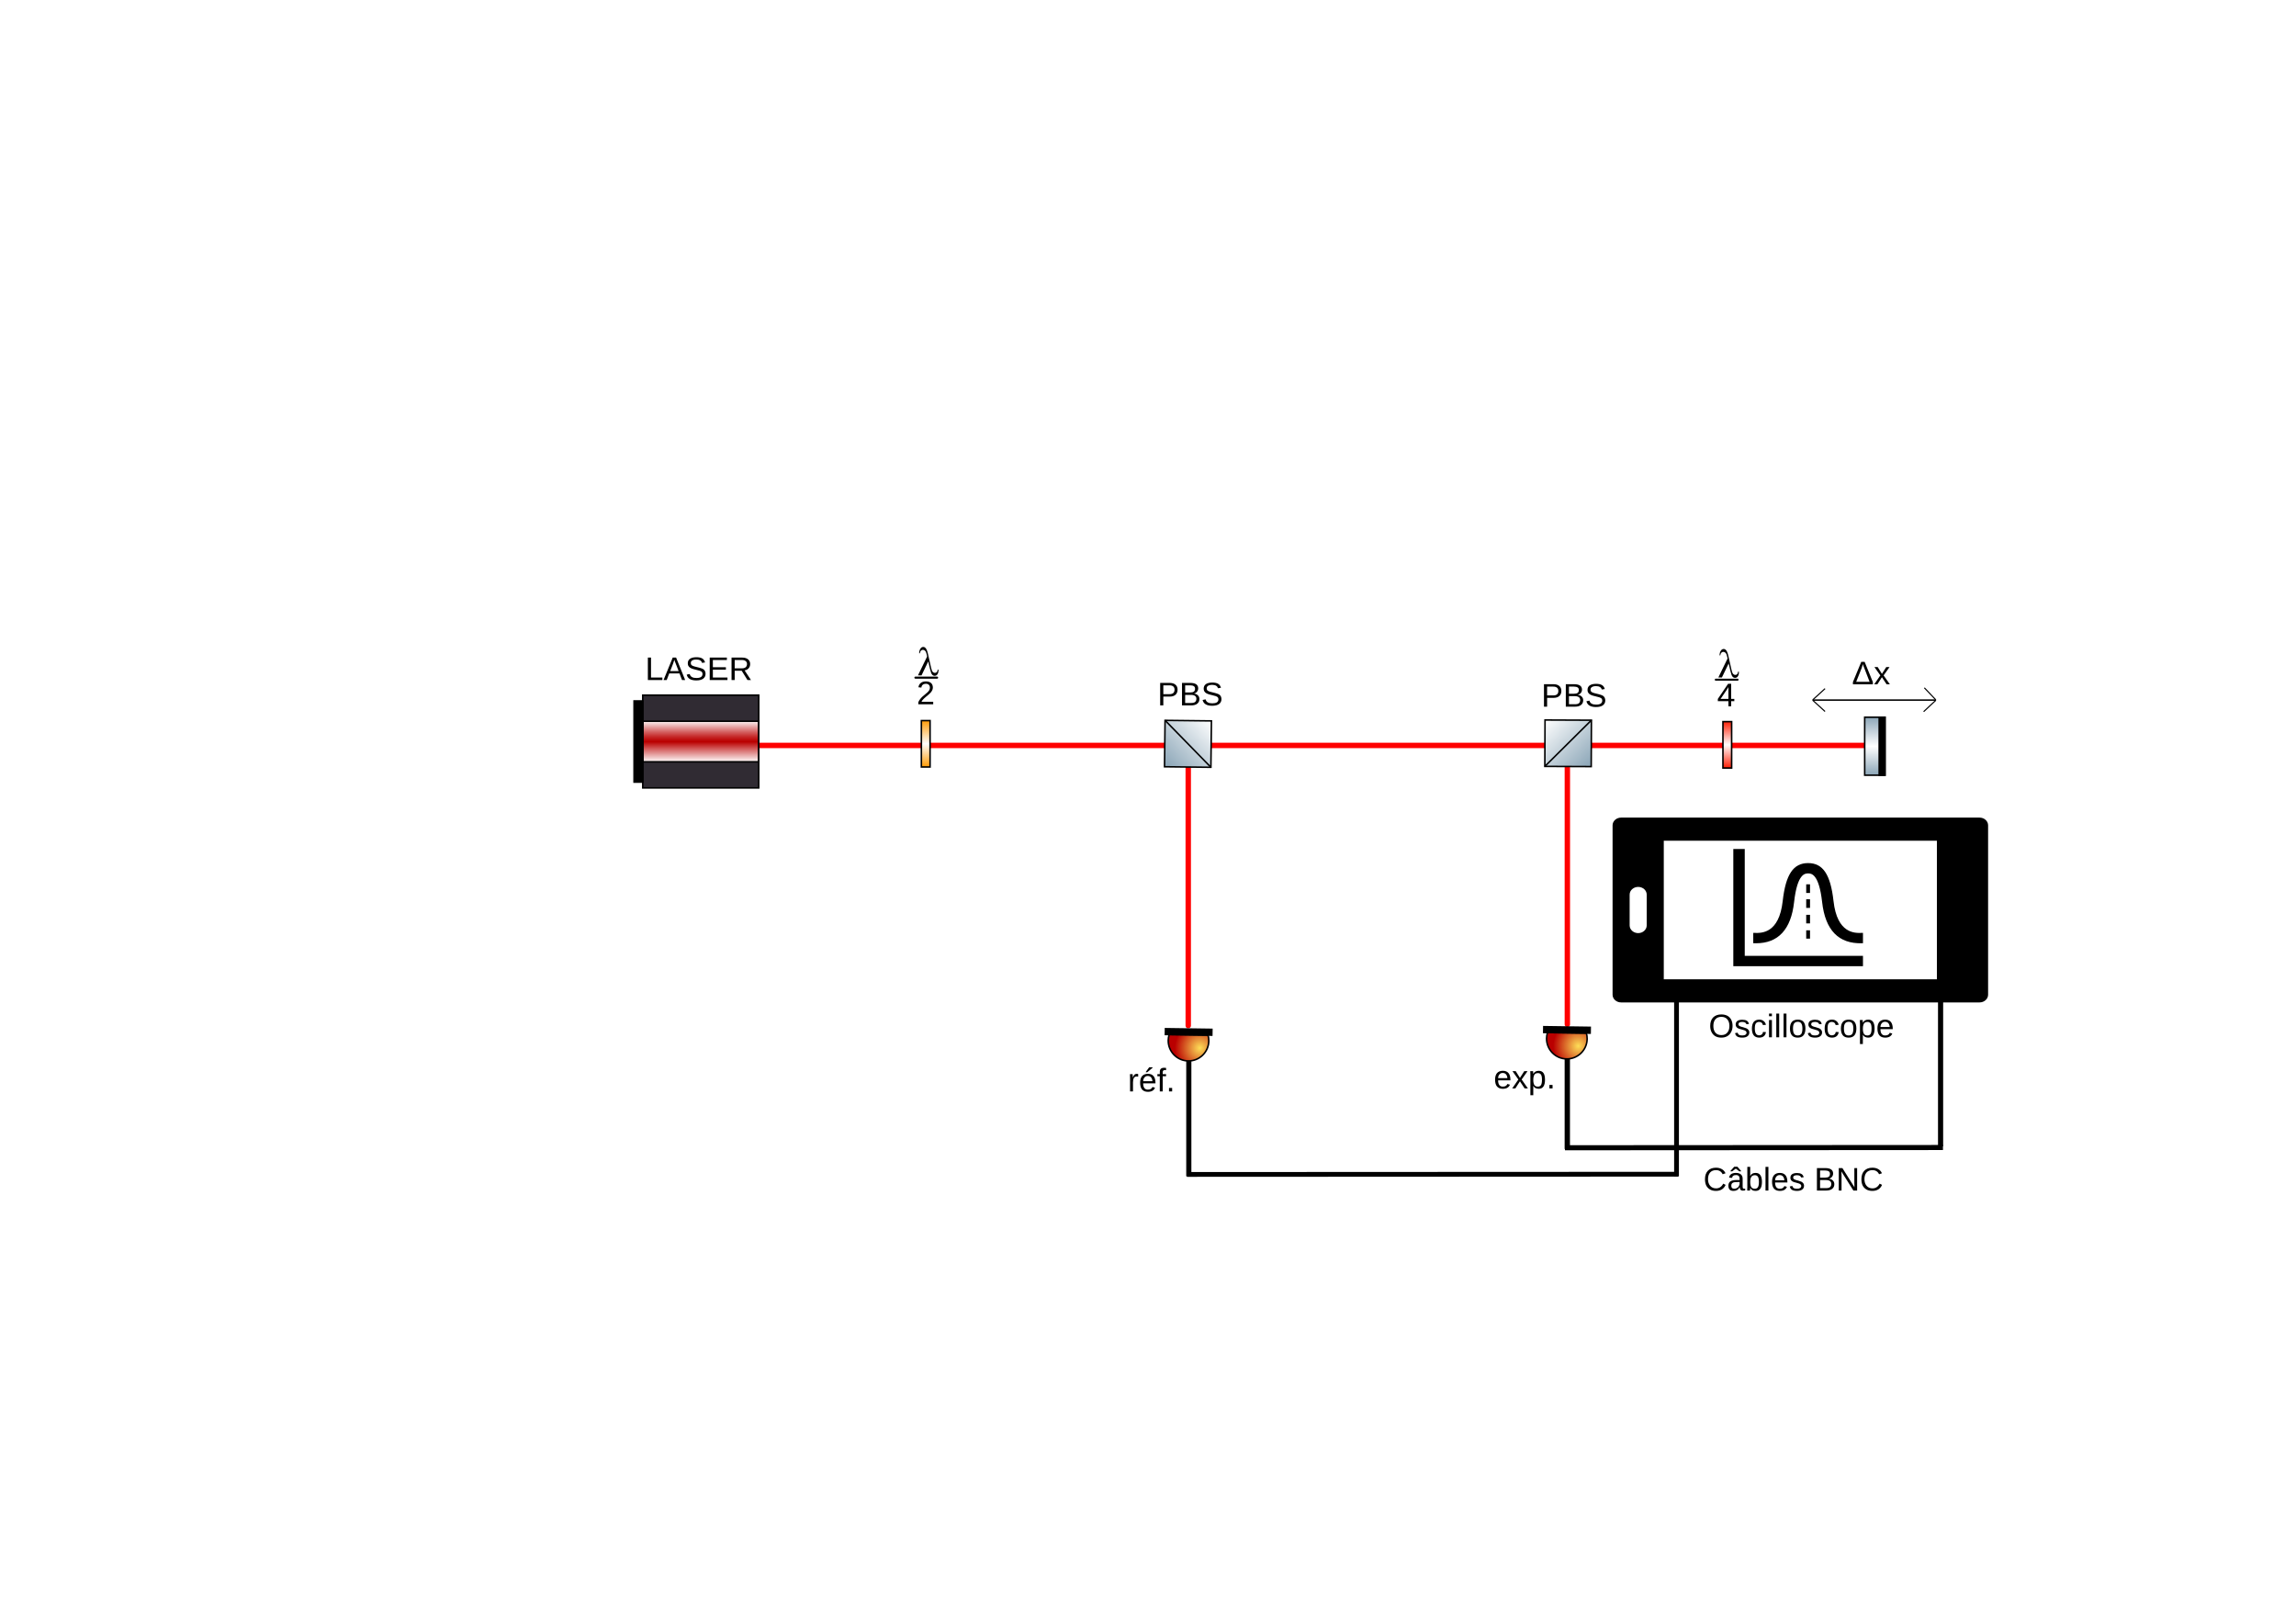
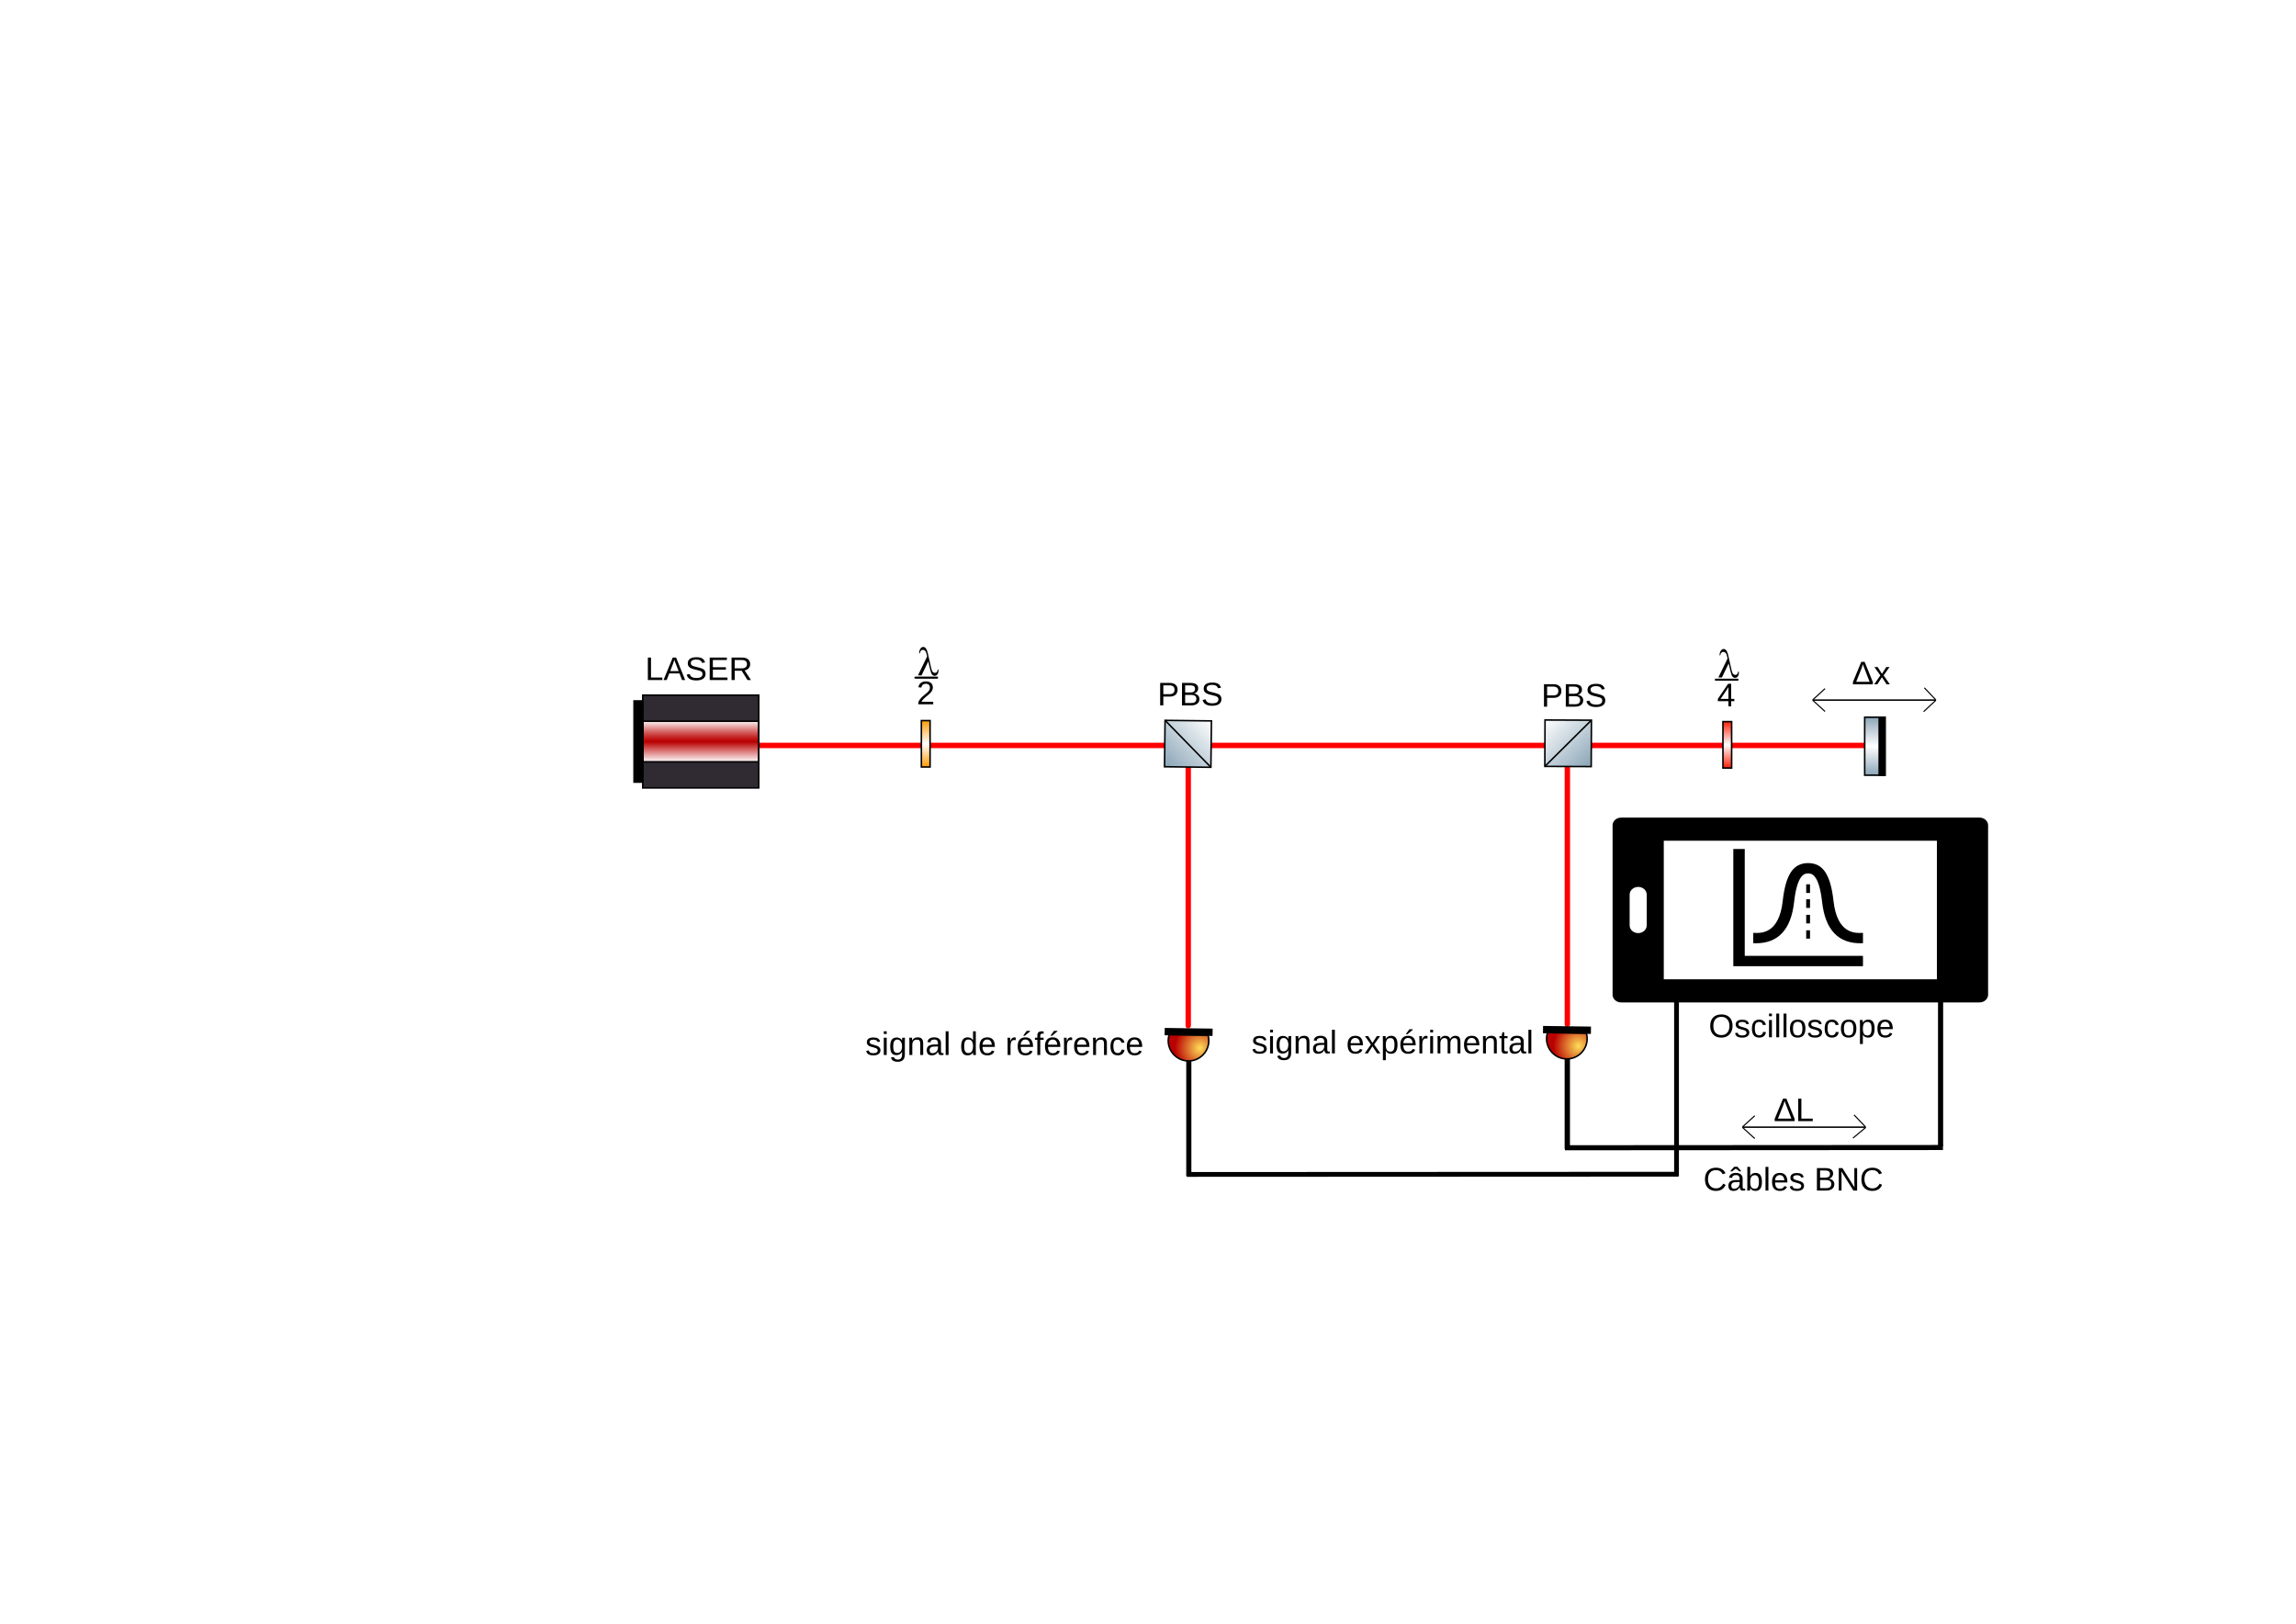
<svg xmlns="http://www.w3.org/2000/svg" xmlns:xlink="http://www.w3.org/1999/xlink" width="297mm" height="210mm" viewBox="0 0 297 210" version="1.1" id="svg1" xml:space="preserve">
  <defs id="defs1">
    <linearGradient id="swatch4">
      <stop style="stop-color:#000000;stop-opacity:1;" offset="0" id="stop11" />
    </linearGradient>
    <linearGradient xlink:href="#linearGradient5726" id="linearGradient5741" gradientUnits="userSpaceOnUse" gradientTransform="matrix(0.8,0,0,0.8,-34.8284,-61.1108)" x1="43.535" y1="118.073" x2="43.535" y2="92.333" />
    <linearGradient y2="13.131" x2="28.722" y1="32.973" x1="28.722" gradientUnits="userSpaceOnUse" id="linearGradient5726">
      <stop id="stop5690" style="stop-color:#FFFFFF" offset="0" />
      <stop id="stop5692" style="stop-color:#FEFCFC" offset="0.005" />
      <stop id="stop5694" style="stop-color:#E6A4A4" offset="0.15" />
      <stop id="stop5696" style="stop-color:#D35E5E" offset="0.277" />
      <stop id="stop5698" style="stop-color:#C62B2B" offset="0.382" />
      <stop id="stop5700" style="stop-color:#BD0C0C" offset="0.462" />
      <stop id="stop5702" style="stop-color:#BA0000" offset="0.506" />
      <stop id="stop5704" style="stop-color:#D86E6E" offset="0.708" />
      <stop id="stop5706" style="stop-color:#F4D6D6" offset="0.91" />
      <stop id="stop5708" style="stop-color:#FFFFFF" offset="1" />
    </linearGradient>
    <linearGradient xlink:href="#linearGradient3818" id="linearGradient5980" gradientUnits="userSpaceOnUse" gradientTransform="matrix(0.8,0,0,0.8,-34.8284,-61.1108)" x1="43.535" y1="112.758" x2="43.535" y2="76.388" />
    <linearGradient gradientTransform="matrix(0.35,0,0,1,-117.1952,-14.3086)" y2="14.683" x2="350.087" y1="43.03" x1="350.087" gradientUnits="userSpaceOnUse" id="linearGradient3818">
      <stop id="stop3800" style="stop-color:#89A4B6" offset="0.006" />
      <stop id="stop3802" style="stop-color:#FFFFFF" offset="0.5" />
      <stop id="stop3804" style="stop-color:#89A4B6" offset="1" />
    </linearGradient>
    <linearGradient xlink:href="#XMLID_2_" id="linearGradient8492" gradientUnits="userSpaceOnUse" gradientTransform="matrix(0.8,0,0,0.8,-34.8284,-61.1108)" x1="44.004" y1="105.202" x2="72.35" y2="76.856" />
    <linearGradient gradientTransform="matrix(0.8,0,0,0.8,-34.8284,-61.1108)" y2="76.856" x2="72.35" y1="105.202" x1="44.004" gradientUnits="userSpaceOnUse" id="XMLID_2_">
      <stop id="stop3163" style="stop-color:#FFFFFF" offset="0" />
      <stop id="stop3165" style="stop-color:#89A4B6" offset="1" />
    </linearGradient>
    <radialGradient xlink:href="#radialGradient5264" id="radialGradient5272" cx="9.587" cy="8.245" fx="9.587" fy="8.245" r="6.753" gradientTransform="matrix(2.712285,-4.9331678e-8,1.3188837e-7,2.65854,-16.41568,-15.83199)" gradientUnits="userSpaceOnUse" />
    <radialGradient gradientUnits="userSpaceOnUse" fy="7.461" fx="8.879" r="17.067" cy="7.461" cx="8.879" id="radialGradient5264">
      <stop id="stop5248" style="stop-color:#FEDE58" offset="0" />
      <stop id="stop5250" style="stop-color:#BA0000" offset="0.685" />
    </radialGradient>
    <linearGradient gradientTransform="matrix(0.35,0,0,1,-119.1455,-14.3086)" y2="14.684" x2="347.558" y1="37.361" x1="347.558" gradientUnits="userSpaceOnUse" id="linearGradient4118">
      <stop id="stop4103" style="stop-color:#FF9900" offset="0.006" />
      <stop id="stop4105" style="stop-color:#FFFFFF" offset="0.5" />
      <stop id="stop4107" style="stop-color:#FF9900" offset="1" />
    </linearGradient>
    <linearGradient xlink:href="#linearGradient4118" id="linearGradient12" gradientUnits="userSpaceOnUse" gradientTransform="matrix(0.8,0,0,0.8,-34.8284,-61.1108)" x1="43.535" y1="105.674" x2="43.535" y2="76.388" />
    <linearGradient y2="0.375" x2="2.5" y1="23.053" x1="2.5" gradientUnits="userSpaceOnUse" id="linearGradient4060">
      <stop id="stop4045" style="stop-color:#73BE1E" offset="0.006" />
      <stop id="stop4047" style="stop-color:#FFFFFF" offset="0.5" />
      <stop id="stop4049" style="stop-color:#73BE1E" offset="1" />
    </linearGradient>
    <linearGradient xlink:href="#linearGradient4089" id="linearGradient4095" gradientUnits="userSpaceOnUse" gradientTransform="matrix(0.8,0,0,0.8,-34.8284,-61.1108)" x1="43.535" y1="105.674" x2="43.535" y2="76.388" />
    <linearGradient y2="0.375" x2="2.501" y1="23.053" x1="2.501" gradientUnits="userSpaceOnUse" id="linearGradient4089">
      <stop id="stop4074" style="stop-color:#FF1A00" offset="0.006" />
      <stop id="stop4076" style="stop-color:#FFFFFF" offset="0.5" />
      <stop id="stop4078" style="stop-color:#FF1A00" offset="1" />
    </linearGradient>
    <linearGradient xlink:href="#XMLID_2_" id="linearGradient4" gradientUnits="userSpaceOnUse" gradientTransform="matrix(0.8,0,0,0.8,-34.8284,-61.1108)" x1="44.004" y1="105.202" x2="72.35" y2="76.856" />
    <radialGradient xlink:href="#radialGradient5264-7" id="radialGradient5272-9" cx="9.587" cy="8.245" fx="9.587" fy="8.245" r="6.753" gradientTransform="matrix(2.712285,-4.9331678e-8,1.3188837e-7,2.65854,-16.41568,-15.83199)" gradientUnits="userSpaceOnUse" />
    <radialGradient gradientUnits="userSpaceOnUse" fy="7.461" fx="8.879" r="17.067" cy="7.461" cx="8.879" id="radialGradient5264-7">
      <stop id="stop5248-7" style="stop-color:#FEDE58" offset="0" />
      <stop id="stop5250-2" style="stop-color:#BA0000" offset="0.685" />
    </radialGradient>
    <clipPath clipPathUnits="userSpaceOnUse" id="clipPath3">
      <path d="M 0,1.2207e-4 H 960 V 540 H 0 Z" clip-rule="evenodd" id="path3" />
    </clipPath>
    <clipPath clipPathUnits="userSpaceOnUse" id="clipPath4">
      <path d="M 0,0 H 72.761 V 72.764 H 0 Z" id="path4" />
    </clipPath>
    <clipPath clipPathUnits="userSpaceOnUse" id="clipPath6">
      <path d="M 669.75,459 V 80.25 H 291 V 459 Z" transform="matrix(1.333333,0,0,-1.333333,0,720)" clip-rule="evenodd" id="path6" />
    </clipPath>
    <clipPath clipPathUnits="userSpaceOnUse" id="clipPath7">
      <path d="M 0,0 H 72.761 V 72.764 H 0 Z" id="path7" />
    </clipPath>
    <clipPath clipPathUnits="userSpaceOnUse" id="clipPath8">
      <path d="M 0,0 H 72.761 V 72.764 H 0 Z" id="path8" />
    </clipPath>
    <clipPath clipPathUnits="userSpaceOnUse" id="clipPath9">
      <path d="M 0,0 H 72.761 V 72.764 H 0 Z" id="path9" />
    </clipPath>
    <clipPath clipPathUnits="userSpaceOnUse" id="clipPath10">
      <path d="M 0,0 H 72.761 V 72.764 H 0 Z" id="path10" />
    </clipPath>
    <clipPath clipPathUnits="userSpaceOnUse" id="clipPath11">
      <path d="M 0,0 H 72.761 V 72.764 H 0 Z" id="path11" />
    </clipPath>
    <clipPath clipPathUnits="userSpaceOnUse" id="clipPath12">
      <path d="M 0,0 H 72.761 V 72.764 H 0 Z" id="path12" />
    </clipPath>
    <clipPath clipPathUnits="userSpaceOnUse" id="clipPath19">
      <path d="m 389.25,179.25 h 181.5 v 181.5 h -181.5 z" transform="matrix(1.333333,0,0,-1.333333,0,720)" clip-rule="evenodd" id="path19" />
    </clipPath>
  </defs>
  <g id="layer1">
    <path style="display:inline;fill:none;stroke:#ff0000;stroke-width:0.697;stroke-linecap:round;stroke-linejoin:miter;stroke-miterlimit:4;stroke-dasharray:none;stroke-opacity:1;enable-background:new" d="M 96.651,96.41 H 241.11" id="path7450" />
    <path style="display:inline;fill:none;stroke:#ff0000;stroke-width:0.697;stroke-linecap:round;stroke-linejoin:miter;stroke-miterlimit:4;stroke-dasharray:none;stroke-opacity:1;enable-background:new" d="M 202.745,96.369 V 132.48" id="path7452" />
    <path style="display:inline;fill:none;stroke:#ff0000;stroke-width:0.697;stroke-linecap:round;stroke-linejoin:miter;stroke-miterlimit:4;stroke-dasharray:none;stroke-opacity:1;enable-background:new" d="M 153.706,96.166 V 132.65" id="path7452-3" />
    <g style="display:inline;enable-background:new" id="g5721" transform="matrix(-0.2645833,0,0,-0.2645833,98.24375,102.0028)">
      <g id="g5683">
        <rect id="rect5685" height="12.756" width="56.693" y="0.375" x="0.375" style="fill:#302b33" />
        <rect id="rect5687" height="12.756" width="56.693" y="32.973" x="0.375" style="fill:#302b33" />
        <linearGradient y2="13.131" x2="28.722" y1="32.973" x1="28.722" gradientUnits="userSpaceOnUse" id="linearGradient10">
          <stop id="stop1" style="stop-color:#FFFFFF" offset="0" />
          <stop id="stop2" style="stop-color:#FEFCFC" offset="0.005" />
          <stop id="stop3" style="stop-color:#E6A4A4" offset="0.15" />
          <stop id="stop4" style="stop-color:#D35E5E" offset="0.277" />
          <stop id="stop5" style="stop-color:#C62B2B" offset="0.382" />
          <stop id="stop6" style="stop-color:#BD0C0C" offset="0.462" />
          <stop id="stop7" style="stop-color:#BA0000" offset="0.506" />
          <stop id="stop8" style="stop-color:#D86E6E" offset="0.708" />
          <stop id="stop9" style="stop-color:#F4D6D6" offset="0.91" />
          <stop id="stop10" style="stop-color:#FFFFFF" offset="1" />
        </linearGradient>
        <rect id="rect5710" height="19.842" width="56.693" y="13.131" x="0.375" style="fill:url(#linearGradient5741);fill-opacity:1;stroke:#000000;stroke-width:0.75" />
        <rect id="rect5712" height="39.686" width="4.252" y="3.209" x="57.068" style="stroke:#000000;stroke-width:0.75" />
        <rect id="rect5714" height="45.354" width="56.693" y="0.375" x="0.375" style="fill:none;stroke:#000000;stroke-width:0.75" />
      </g>
    </g>
    <g style="display:inline;enable-background:new" id="g3815" transform="matrix(0.2645833,0,0,0.2645833,241.1089,92.66195)">
      <g id="g3797">
        <linearGradient gradientTransform="matrix(0.35,0,0,1,-117.1952,-14.3086)" y2="14.683" x2="350.087" y1="43.03" x1="350.087" gradientUnits="userSpaceOnUse" id="linearGradient3">
          <stop id="stop1-9" style="stop-color:#89A4B6" offset="0.006" />
          <stop id="stop2-0" style="stop-color:#FFFFFF" offset="0.5" />
          <stop id="stop3-5" style="stop-color:#89A4B6" offset="1" />
        </linearGradient>
        <rect id="rect3806" height="28.346" width="9.921" y="0.375" x="0.375" style="fill:url(#linearGradient5980);fill-opacity:1;stroke:#000000;stroke-width:0.75" />
        <rect id="rect3808" height="28.346" width="2.836" y="0.375" x="7.46" style="stroke:#000000;stroke-width:0.75" />
      </g>
    </g>
    <g style="display:inline;enable-background:new" id="Layer_1" transform="matrix(-0.00113678,0.2645809,-0.2645809,-0.00113678,205.9574,93.04693)">
      <g id="g3160">
        <linearGradient gradientTransform="matrix(0.8,0,0,0.8,-34.8284,-61.1108)" y2="76.856" x2="72.35" y1="105.202" x1="44.004" gradientUnits="userSpaceOnUse" id="linearGradient2">
          <stop id="stop1-3" style="stop-color:#FFFFFF" offset="0" />
          <stop id="stop2-7" style="stop-color:#89A4B6" offset="1" />
        </linearGradient>
        <rect id="rect3167" height="22.677" width="22.677" y="0.375" x="0.375" style="fill:url(#linearGradient8492);stroke:#000000;stroke-width:0.75" />
        <line id="line3169" y2="23.052" x2="23.052" y1="0.375" x1="0.375" style="fill:none;stroke:#000000;stroke-width:0.75" />
      </g>
    </g>
    <g style="display:inline;enable-background:new" id="g5261" transform="matrix(-0.00372867,0.2645571,-0.2645571,-0.00372867,205.8023,132.7734)">
      <g id="g5245">
        <radialGradient gradientUnits="userSpaceOnUse" fy="7.461" fx="8.879" r="17.067" cy="7.461" cx="8.879" id="radialGradient2">
          <stop id="stop1-6" style="stop-color:#FEDE58" offset="0" />
          <stop id="stop2-2" style="stop-color:#BA0000" offset="0.685" />
        </radialGradient>
        <path id="path5252" d="m 6.044,1.792 c -0.986,0 -1.936,0.148 -2.835,0.417 v 19.01 c 0.899,0.268 1.849,0.416 2.835,0.416 5.479,0 9.921,-4.441 9.921,-9.921 0,-5.48 -4.442,-9.922 -9.921,-9.922 z" style="fill:url(#radialGradient5272);fill-opacity:1;stroke:#000000;stroke-width:0.75" />
        <rect id="rect5254" height="22.678" width="2.835" y="0.375" x="0.375" style="stroke:#000000;stroke-width:0.75" />
      </g>
    </g>
    <g style="display:inline;enable-background:new" id="g5261-0" transform="matrix(-0.00372867,0.2645571,-0.2645571,-0.00372867,156.8621,133.0339)">
      <g id="g5245-7">
        <radialGradient gradientUnits="userSpaceOnUse" fy="7.461" fx="8.879" r="17.067" cy="7.461" cx="8.879" id="radialGradient2-1">
          <stop id="stop1-6-6" style="stop-color:#FEDE58" offset="0" />
          <stop id="stop2-2-0" style="stop-color:#BA0000" offset="0.685" />
        </radialGradient>
        <path id="path5252-9" d="m 6.044,1.792 c -0.986,0 -1.936,0.148 -2.835,0.417 v 19.01 c 0.899,0.268 1.849,0.416 2.835,0.416 5.479,0 9.921,-4.441 9.921,-9.921 0,-5.48 -4.442,-9.922 -9.921,-9.922 z" style="fill:url(#radialGradient5272-9);fill-opacity:1;stroke:#000000;stroke-width:0.75" />
        <rect id="rect5254-2" height="22.678" width="2.835" y="0.375" x="0.375" style="stroke:#000000;stroke-width:0.75" />
      </g>
    </g>
    <rect style="opacity:0;fill:#000000;stroke:#000000;stroke-width:0.889;stroke-dasharray:none;stroke-opacity:1;fill-opacity:1" id="rect1" width="18.531" height="7.235" x="195.333" y="59.78" />
    <rect style="opacity:0;fill:#000000;fill-opacity:1;stroke:#000000;stroke-width:0.889;stroke-dasharray:none;stroke-opacity:1" id="rect2" width="29.573" height="10.915" x="186.195" y="58.257" />
    <g style="display:inline;enable-background:new" id="g4116-4" transform="matrix(0.2645833,0,0,0.2645833,119.0859,93.09804)">
      <linearGradient gradientTransform="matrix(0.35,0,0,1,-119.1455,-14.3086)" y2="14.684" x2="347.558" y1="37.361" x1="347.558" gradientUnits="userSpaceOnUse" id="linearGradient11">
        <stop id="stop1-1-6" style="stop-color:#FF9900" offset="0.006" />
        <stop id="stop2-4-0" style="stop-color:#FFFFFF" offset="0.5" />
        <stop id="stop3-7-3" style="stop-color:#FF9900" offset="1" />
      </linearGradient>
      <rect id="rect4109-2" height="22.678" width="4.25" y="0.375" x="0.375" style="fill:url(#linearGradient12);fill-opacity:1;stroke:#000000;stroke-width:0.75" />
    </g>
    <g style="display:inline;enable-background:new" id="g5887" transform="matrix(0.2645833,0,0,0.2645833,62.16056,-1.231804)">
      <path id="path5889" d="m 218.892,327.965 -3.297,6.839 h -1.741 l 4.481,-9.224 -0.167,-0.861 c -0.195,-0.94 -0.457,-1.576 -0.788,-1.913 -0.331,-0.337 -0.696,-0.504 -1.1,-0.504 -0.366,0 -0.685,0.134 -0.958,0.401 -0.274,0.267 -0.452,0.701 -0.538,1.301 h -0.352 c 0.02,-1.017 0.27,-1.833 0.753,-2.446 0.347,-0.441 0.768,-0.663 1.262,-0.663 0.437,0 0.811,0.174 1.125,0.519 0.469,0.528 0.855,1.461 1.154,2.798 l 1.566,6.887 c 0.235,1.03 0.503,1.7 0.801,2.005 0.294,0.314 0.639,0.469 1.037,0.469 0.379,0 0.69,-0.127 0.935,-0.382 0.245,-0.255 0.389,-0.661 0.436,-1.222 h 0.382 c 0.007,0.17 0.01,0.297 0.01,0.382 0,0.855 -0.212,1.543 -0.636,2.064 -0.319,0.391 -0.736,0.588 -1.252,0.588 -0.456,0 -0.865,-0.192 -1.222,-0.578 -0.357,-0.386 -0.695,-1.269 -1.008,-2.651 l -0.882,-3.807 z" style="display:inline" />
      <text id="text5891" y="348.913" x="213.213" style="font-style:normal;font-variant:normal;font-weight:normal;font-stretch:normal;line-height:0%;font-family:Arial;text-align:start;writing-mode:lr-tb;text-anchor:start;fill:#000000;fill-opacity:1;stroke:none" xml:space="preserve">
        <tspan style="font-style:normal;font-variant:normal;font-weight:normal;font-stretch:normal;font-size:16px;line-height:125%;font-family:Arial;text-align:start;writing-mode:lr-tb;text-anchor:start" y="348.913" x="213.213" id="tspan5893">2</tspan>
      </text>
      <path id="path5895" d="m 212.598,335.906 h 10.63" style="fill:none;stroke:#000000;stroke-width:1px;stroke-linecap:round;stroke-linejoin:miter;stroke-opacity:1" />
    </g>
    <g id="g1" transform="translate(182.0729,3.274868)">
      <text xml:space="preserve" style="font-style:normal;font-variant:normal;font-weight:normal;font-stretch:normal;font-size:3.175px;line-height:0%;font-family:Arial;text-align:start;writing-mode:lr-tb;text-anchor:start;display:inline;fill:#000000;fill-opacity:1;stroke:none;stroke-width:0.265;enable-background:new" x="17.305" y="88.12" id="text4083-2">
        <tspan id="tspan4085-6" x="17.305" y="88.12" style="font-style:normal;font-variant:normal;font-weight:normal;font-stretch:normal;font-size:4.233px;line-height:125%;font-family:Arial;text-align:start;writing-mode:lr-tb;text-anchor:start;stroke-width:0.265">PBS</tspan>
      </text>
      <text xml:space="preserve" style="font-style:normal;font-variant:normal;font-weight:normal;font-stretch:normal;font-size:3.175px;line-height:0%;font-family:Arial;text-align:start;writing-mode:lr-tb;text-anchor:start;display:inline;fill:#000000;fill-opacity:1;stroke:none;stroke-width:0.265;enable-background:new" x="38.951" y="130.878" id="text4083-2-7">
        <tspan id="tspan4085-6-2" x="38.951" y="130.878" style="font-style:normal;font-variant:normal;font-weight:normal;font-stretch:normal;font-size:4.233px;line-height:125%;font-family:Arial;text-align:start;writing-mode:lr-tb;text-anchor:start;stroke-width:0.265">Oscilloscope</tspan>
      </text>
      <path style="display:inline;fill:none;fill-rule:evenodd;stroke:#000000;stroke-width:0.665;stroke-linecap:butt;stroke-linejoin:miter;stroke-dasharray:none;stroke-opacity:1" d="m -28.294,133.925 2e-6,14.932" id="path2" />
      <path style="display:inline;fill:none;fill-rule:evenodd;stroke:#000000;stroke-width:0.619;stroke-linecap:butt;stroke-linejoin:miter;stroke-dasharray:none;stroke-opacity:1" d="m -28.539,148.619 63.564,-0.03" id="path2-5" />
      <path style="display:inline;fill:none;fill-rule:evenodd;stroke:#000000;stroke-width:0.688;stroke-linecap:butt;stroke-linejoin:miter;stroke-dasharray:none;stroke-opacity:1" d="m 20.666,133.662 2e-6,11.669" id="path2-7" />
      <path style="display:inline;fill:none;fill-rule:evenodd;stroke:#000000;stroke-width:0.619;stroke-linecap:butt;stroke-linejoin:miter;stroke-dasharray:none;stroke-opacity:1" d="m 34.794,126.189 2e-6,22.668" id="path2-1" />
      <path style="display:inline;fill:none;fill-rule:evenodd;stroke:#000000;stroke-width:0.665;stroke-linecap:butt;stroke-linejoin:miter;stroke-dasharray:none;stroke-opacity:1" d="m 68.952,126.111 2e-6,18.861" id="path2-1-2" />
      <text xml:space="preserve" style="font-style:normal;font-variant:normal;font-weight:normal;font-stretch:normal;font-size:3.175px;line-height:0%;font-family:Arial;text-align:start;writing-mode:lr-tb;text-anchor:start;display:inline;fill:#000000;fill-opacity:1;stroke:none;stroke-width:0.265;enable-background:new" x="38.257" y="150.704" id="text4083-2-7-3">
        <tspan id="tspan4085-6-2-9" x="38.257" y="150.704" style="font-style:normal;font-variant:normal;font-weight:normal;font-stretch:normal;font-size:4.233px;line-height:125%;font-family:Arial;text-align:start;writing-mode:lr-tb;text-anchor:start;stroke-width:0.265">Câbles BNC</tspan>
      </text>
      <text xml:space="preserve" style="font-size:3.175px;fill:none;stroke:#000000;stroke-width:0.619;stroke-dasharray:none" x="-25.271" y="138.45" id="text20">
        <tspan id="tspan20" style="stroke-width:0.619" x="-25.271" y="138.45" />
      </text>
-       <text xml:space="preserve" style="font-style:normal;font-variant:normal;font-weight:normal;font-stretch:normal;font-size:3.175px;line-height:0%;font-family:Arial;text-align:start;writing-mode:lr-tb;text-anchor:start;display:inline;fill:#000000;fill-opacity:1;stroke:none;stroke-width:0.265;enable-background:new" x="-36.189" y="137.887" id="text4083-2-7-3-1">
-         <tspan id="tspan4085-6-2-9-6" x="-36.189" y="137.887" style="font-style:normal;font-variant:normal;font-weight:normal;font-stretch:normal;font-size:4.233px;line-height:125%;font-family:Arial;text-align:start;writing-mode:lr-tb;text-anchor:start;stroke-width:0.265">réf.</tspan>
+       <text xml:space="preserve" style="font-style:normal;font-variant:normal;font-weight:normal;font-stretch:normal;font-size:3.175px;line-height:0%;font-family:Arial;text-align:start;writing-mode:lr-tb;text-anchor:start;display:inline;fill:#000000;fill-opacity:1;stroke:none;stroke-width:0.265;enable-background:new" x="-70.147" y="133.171" id="text4083-2-7-3-1">
+         <tspan id="tspan4085-6-2-9-6" x="-70.147" y="133.171" style="font-style:normal;font-variant:normal;font-weight:normal;font-stretch:normal;font-size:4.233px;line-height:125%;font-family:Arial;text-align:start;writing-mode:lr-tb;text-anchor:start;stroke-width:0.265">signal de référence</tspan>
      </text>
      <g id="g1-5" transform="translate(-5.562447,-13.23123)">
        <text xml:space="preserve" style="font-style:normal;font-variant:normal;font-weight:normal;font-stretch:normal;font-size:3.175px;line-height:0%;font-family:Arial;text-align:start;writing-mode:lr-tb;text-anchor:start;display:inline;fill:#000000;fill-opacity:1;stroke:none;stroke-width:0.265;enable-background:new" x="8.487" y="152.738" id="text4083-2-7-3-7">
          <tspan id="tspan4085-6-2-9-5" x="8.487" y="152.738" style="font-style:normal;font-variant:normal;font-weight:normal;font-stretch:normal;font-size:4.233px;line-height:125%;font-family:Arial;text-align:start;writing-mode:lr-tb;text-anchor:start;stroke-width:0.265" />
        </text>
      </g>
      <text xml:space="preserve" style="font-size:3.175px;fill:none;stroke:#000000;stroke-width:0.619;stroke-dasharray:none" x="10.448" y="137.218" id="text21">
        <tspan id="tspan21" style="stroke-width:0.619" x="10.448" y="137.218" />
      </text>
      <path style="display:inline;fill:none;fill-rule:evenodd;stroke:#000000;stroke-width:0.657;stroke-linecap:butt;stroke-linejoin:miter;stroke-dasharray:none;stroke-opacity:1" d="m 20.361,145.167 48.899,-0.03" id="path2-5-9" />
      <text xml:space="preserve" style="font-style:normal;font-variant:normal;font-weight:normal;font-stretch:normal;font-size:3.175px;line-height:0%;font-family:Arial;text-align:start;writing-mode:lr-tb;text-anchor:start;display:inline;fill:#000000;fill-opacity:1;stroke:none;stroke-width:0.265;enable-background:new" x="57.487" y="85.236" id="text4083-2-7-3-5">
        <tspan id="tspan4085-6-2-9-67" x="57.487" y="85.236" style="font-style:normal;font-variant:normal;font-weight:normal;font-stretch:normal;font-size:4.233px;line-height:125%;font-family:Arial;text-align:start;writing-mode:lr-tb;text-anchor:start;stroke-width:0.265">Δx</tspan>
      </text>
-       <text xml:space="preserve" style="font-style:normal;font-variant:normal;font-weight:normal;font-stretch:normal;font-size:3.175px;line-height:0%;font-family:Arial;text-align:start;writing-mode:lr-tb;text-anchor:start;display:inline;fill:#000000;fill-opacity:1;stroke:none;stroke-width:0.265;enable-background:new" x="11.136" y="137.496" id="text4083-2-7-3-1-0">
-         <tspan id="tspan4085-6-2-9-6-2" x="11.136" y="137.496" style="font-style:normal;font-variant:normal;font-weight:normal;font-stretch:normal;font-size:4.233px;line-height:125%;font-family:Arial;text-align:start;writing-mode:lr-tb;text-anchor:start;stroke-width:0.265">exp.</tspan>
+       <text xml:space="preserve" style="font-style:normal;font-variant:normal;font-weight:normal;font-stretch:normal;font-size:3.175px;line-height:0%;font-family:Arial;text-align:start;writing-mode:lr-tb;text-anchor:start;display:inline;fill:#000000;fill-opacity:1;stroke:none;stroke-width:0.265;enable-background:new" x="47.368" y="141.725" id="text4083-2-7-3-5-0">
+         <tspan id="tspan4085-6-2-9-67-2" x="47.368" y="141.725" style="font-style:normal;font-variant:normal;font-weight:normal;font-stretch:normal;font-size:4.233px;line-height:125%;font-family:Arial;text-align:start;writing-mode:lr-tb;text-anchor:start;stroke-width:0.265">ΔL</tspan>
+         <tspan x="47.368" y="144.079" style="font-style:normal;font-variant:normal;font-weight:normal;font-stretch:normal;font-size:4.233px;line-height:125%;font-family:Arial;text-align:start;writing-mode:lr-tb;text-anchor:start;stroke-width:0.265" id="tspan1" />
+       </text>
+       <text xml:space="preserve" style="font-style:normal;font-variant:normal;font-weight:normal;font-stretch:normal;font-size:3.175px;line-height:0%;font-family:Arial;text-align:start;writing-mode:lr-tb;text-anchor:start;display:inline;fill:#000000;fill-opacity:1;stroke:none;stroke-width:0.265;enable-background:new" x="-20.18" y="132.968" id="text4083-2-7-3-1-0">
+         <tspan id="tspan4085-6-2-9-6-2" x="-20.18" y="132.968" style="font-style:normal;font-variant:normal;font-weight:normal;font-stretch:normal;font-size:4.233px;line-height:125%;font-family:Arial;text-align:start;writing-mode:lr-tb;text-anchor:start;stroke-width:0.265">signal expérimental</tspan>
      </text>
    </g>
    <path style="opacity:1;fill:#000000;fill-opacity:1;stroke:#000000;stroke-width:0.189;stroke-dasharray:none;stroke-opacity:1" d="m 234.454,90.544 h 15.99" id="path14" />
    <path style="fill:#000000;fill-opacity:1;stroke:#000000;stroke-width:0.143;stroke-dasharray:none;stroke-opacity:1" d="m 234.503,90.501 0.243,-0.222 1.334,-1.217" id="path14-3" />
    <path style="fill:#000000;fill-opacity:1;stroke:#000000;stroke-width:0.143;stroke-dasharray:none;stroke-opacity:1" d="m 234.499,90.58 1.579,1.437" id="path14-3-5" />
    <path style="fill:#000000;fill-opacity:1;stroke:#000000;stroke-width:0.143;stroke-dasharray:none;stroke-opacity:1" d="m 248.832,92.044 1.56,-1.458" id="path14-3-5-8" />
    <path style="fill:#000000;fill-opacity:1;stroke:#000000;stroke-width:0.143;stroke-dasharray:none;stroke-opacity:1" d="m 248.924,88.956 1.472,1.546" id="path14-3-5-8-3" />
+     <path style="fill:#000000;fill-opacity:1;stroke:#000000;stroke-width:0.143;stroke-dasharray:none;stroke-opacity:1" d="m 241.33,145.825 -1.639,1.368" id="path14-3-5-8-3-5" />
+     <path style="fill:#000000;fill-opacity:1;stroke:#000000;stroke-width:0.189;stroke-dasharray:none;stroke-opacity:1" d="m 225.364,145.781 h 15.99" id="path14-39" />
+     <path style="fill:#000000;fill-opacity:1;stroke:#000000;stroke-width:0.143;stroke-dasharray:none;stroke-opacity:1" d="m 225.413,145.739 0.243,-0.222 1.334,-1.217" id="path14-3-9" />
+     <path style="fill:#000000;fill-opacity:1;stroke:#000000;stroke-width:0.143;stroke-dasharray:none;stroke-opacity:1" d="m 225.409,145.817 1.579,1.437" id="path14-3-5-7" />
+     <path style="fill:#000000;fill-opacity:1;stroke:#000000;stroke-width:0.143;stroke-dasharray:none;stroke-opacity:1" d="m 239.834,144.194 1.472,1.546" id="path14-3-5-8-3-0" />
    <g style="display:inline;enable-background:new" id="g4087" transform="matrix(0.2645833,0,0,0.2645833,222.7729,93.23204)">
      <linearGradient y2="0.375" x2="2.501" y1="23.053" x1="2.501" gradientUnits="userSpaceOnUse" id="linearGradient3-0">
        <stop id="stop1-2" style="stop-color:#FF1A00" offset="0.006" />
        <stop id="stop2-4" style="stop-color:#FFFFFF" offset="0.5" />
        <stop id="stop3-8" style="stop-color:#FF1A00" offset="1" />
      </linearGradient>
      <rect id="rect4080" height="22.678" width="4.252" y="0.375" x="0.375" style="fill:url(#linearGradient4095);fill-opacity:1;stroke:#000000;stroke-width:0.75" />
    </g>
    <g style="display:inline;enable-background:new" id="g5881" transform="matrix(0.2645833,0,0,0.2645833,165.6978,-0.9683397)">
      <path id="path4081" d="m 218.892,327.965 -3.297,6.839 h -1.741 l 4.481,-9.224 -0.167,-0.861 c -0.195,-0.94 -0.457,-1.576 -0.788,-1.913 -0.331,-0.337 -0.696,-0.504 -1.1,-0.504 -0.366,0 -0.685,0.134 -0.958,0.401 -0.274,0.267 -0.452,0.701 -0.538,1.301 h -0.352 c 0.02,-1.017 0.27,-1.833 0.753,-2.446 0.347,-0.441 0.768,-0.663 1.262,-0.663 0.437,0 0.811,0.174 1.125,0.519 0.469,0.528 0.855,1.461 1.154,2.798 l 1.566,6.887 c 0.235,1.03 0.503,1.7 0.801,2.005 0.294,0.314 0.639,0.469 1.037,0.469 0.379,0 0.69,-0.127 0.935,-0.382 0.245,-0.255 0.389,-0.661 0.436,-1.222 h 0.382 c 0.007,0.17 0.01,0.297 0.01,0.382 0,0.855 -0.212,1.543 -0.636,2.064 -0.319,0.391 -0.736,0.588 -1.252,0.588 -0.456,0 -0.865,-0.192 -1.222,-0.578 -0.357,-0.386 -0.695,-1.269 -1.008,-2.651 l -0.882,-3.807 z" style="display:inline" />
      <text id="text4091" y="348.913" x="213.213" style="font-style:normal;font-variant:normal;font-weight:normal;font-stretch:normal;line-height:0%;font-family:Arial;text-align:start;writing-mode:lr-tb;text-anchor:start;fill:#000000;fill-opacity:1;stroke:none" xml:space="preserve">
        <tspan style="font-style:normal;font-variant:normal;font-weight:normal;font-stretch:normal;font-size:16px;line-height:125%;font-family:Arial;text-align:start;writing-mode:lr-tb;text-anchor:start" y="348.913" x="213.213" id="tspan4093">4</tspan>
      </text>
      <path id="path4910" d="m 212.598,335.906 h 10.63" style="fill:none;stroke:#000000;stroke-width:1px;stroke-linecap:round;stroke-linejoin:miter;stroke-opacity:1" />
    </g>
    <g style="display:inline;enable-background:new" id="Layer_1-0" transform="matrix(-0.2645656,-0.00306179,0.00306179,-0.2645656,156.7346,99.33612)">
      <g id="g3160-6">
        <linearGradient gradientTransform="matrix(0.8,0,0,0.8,-34.8284,-61.1108)" y2="76.856" x2="72.35" y1="105.202" x1="44.004" gradientUnits="userSpaceOnUse" id="linearGradient1">
          <stop id="stop1-3-1" style="stop-color:#FFFFFF" offset="0" />
          <stop id="stop2-7-7" style="stop-color:#89A4B6" offset="1" />
        </linearGradient>
        <rect id="rect3167-3" height="22.677" width="22.677" y="0.375" x="0.375" style="fill:url(#linearGradient4);stroke:#000000;stroke-width:0.75" />
        <line id="line3169-8" y2="23.052" x2="23.052" y1="0.375" x1="0.375" style="fill:none;stroke:#000000;stroke-width:0.75" />
      </g>
    </g>
    <g id="g2-9" transform="translate(132.6182,2.348603)">
      <text xml:space="preserve" style="font-style:normal;font-variant:normal;font-weight:normal;font-stretch:normal;font-size:3.175px;line-height:0%;font-family:Arial;text-align:start;writing-mode:lr-tb;text-anchor:start;display:inline;fill:#000000;fill-opacity:1;stroke:none;stroke-width:0.265;enable-background:new" x="17.115" y="88.881" id="text4083-2-1">
        <tspan id="tspan4085-6-4" x="17.115" y="88.881" style="font-style:normal;font-variant:normal;font-weight:normal;font-stretch:normal;font-size:4.233px;line-height:125%;font-family:Arial;text-align:start;writing-mode:lr-tb;text-anchor:start;stroke-width:0.265">PBS</tspan>
      </text>
      <text xml:space="preserve" style="font-style:normal;font-variant:normal;font-weight:normal;font-stretch:normal;font-size:3.175px;line-height:0%;font-family:Arial;text-align:start;writing-mode:lr-tb;text-anchor:start;display:inline;fill:#000000;fill-opacity:1;stroke:none;stroke-width:0.265;enable-background:new" x="-49.157" y="85.605" id="text4083-2-1-0">
        <tspan id="tspan4085-6-4-2" x="-49.157" y="85.605" style="font-style:normal;font-variant:normal;font-weight:normal;font-stretch:normal;font-size:4.233px;line-height:125%;font-family:Arial;text-align:start;writing-mode:lr-tb;text-anchor:start;stroke-width:0.265">LASER</tspan>
      </text>
    </g>
  </g>
  <g id="g1-7" transform="matrix(0.2645833,0,0,0.2645833,307,0)">
    <g id="g3" transform="matrix(0.4008143,0,0,0.3615826,-536.8904,314.5247)">
      <g id="g5" clip-path="url(#clipPath6)">
        <path d="m 49.897,12.367 h -27 v 48 h 27 z m -16.5,54 h 6 c 0.825,0 1.5,-0.675 1.5,-1.5 0,-0.825 -0.675,-1.5 -1.5,-1.5 h -6 c -0.825,0 -1.5,0.675 -1.5,1.5 0,0.825 0.675,1.5 1.5,1.5 z m 19.5,3 h -33 c -0.825,0 -1.5,-0.675 -1.5,-1.5 V 4.867 c 0,-0.825 0.675,-1.5 1.5,-1.5 h 33 c 0.825,0 1.5,0.675 1.5,1.5 V 67.867 c 0,0.825 -0.675,1.5 -1.5,1.5 z" style="fill:#000000;fill-opacity:1;fill-rule:nonzero;stroke:none" transform="matrix(-9.948276e-7,-6.940572,-6.940221,0,893,613)" clip-path="url(#clipPath4)" id="path5" />
      </g>
    </g>
    <g id="g6" transform="matrix(0.3737297,0,0,0.3377626,-520.4078,322.0455)">
      <g id="g18" clip-path="url(#clipPath19)">
        <path d="m 15.397,61.867 h -4.5 v -51 h 51 v 4.5 h -46.5 z" style="fill:#000000;fill-opacity:1;fill-rule:nonzero;stroke:none" transform="matrix(3.325944,2.480472e-7,-4.9738867e-7,-3.325776,519,481)" clip-path="url(#clipPath7)" id="path13" />
        <path d="m 61.338,25.359 c -2.615,-0.093 -9.593,-0.342 -11.025,13.836 -1.166,11.598 -4.159,16.547 -9.994,16.547 -5.835,0 -8.823,-4.949 -9.997,-16.547 -1.425,-14.178 -8.4,-13.921 -11.021,-13.836 -0.219,0.008 -0.406,0.014 -0.559,0.014 v -4.5 c 0.109,0 0.243,-0.005 0.399,-0.011 0.235,-0.008 0.468,-0.012 0.699,-0.012 8.73,0 13.763,6.016 14.962,17.893 1.262,12.499 4.35,12.499 5.517,12.499 1.167,0 4.256,0 5.517,-12.499 1.232,-12.191 6.492,-18.179 15.662,-17.881 0.156,0.006 0.289,0.011 0.399,0.011 v 4.5 c -0.15,0 -0.341,-0.006 -0.559,-0.014 z" style="fill:#000000;fill-opacity:1;fill-rule:nonzero;stroke:none" transform="matrix(3.325944,2.480472e-7,-4.9738867e-7,-3.325776,519,481)" clip-path="url(#clipPath8)" id="path14-6" />
        <path d="m 39.569,36.242 h 1.5 v 3.75 h -1.5 z" style="fill:#000000;fill-opacity:1;fill-rule:nonzero;stroke:none" transform="matrix(3.325944,2.480472e-7,-4.9738867e-7,-3.325776,519,481)" clip-path="url(#clipPath9)" id="path15" />
        <path d="m 39.569,29.492 h 1.5 v 3.75 h -1.5 z" style="fill:#000000;fill-opacity:1;fill-rule:nonzero;stroke:none" transform="matrix(3.325944,2.480472e-7,-4.9738867e-7,-3.325776,519,481)" clip-path="url(#clipPath10)" id="path16" />
        <path d="m 39.569,42.741 h 1.5 v 3.75 h -1.5 z" style="fill:#000000;fill-opacity:1;fill-rule:nonzero;stroke:none" transform="matrix(3.325944,2.480472e-7,-4.9738867e-7,-3.325776,519,481)" clip-path="url(#clipPath11)" id="path17" />
        <path d="m 39.569,22.867 h 1.5 v 3.625 h -1.5 z" style="fill:#000000;fill-opacity:1;fill-rule:nonzero;stroke:none" transform="matrix(3.325944,2.480472e-7,-4.9738867e-7,-3.325776,519,481)" clip-path="url(#clipPath12)" id="path18" />
      </g>
    </g>
  </g>
</svg>
